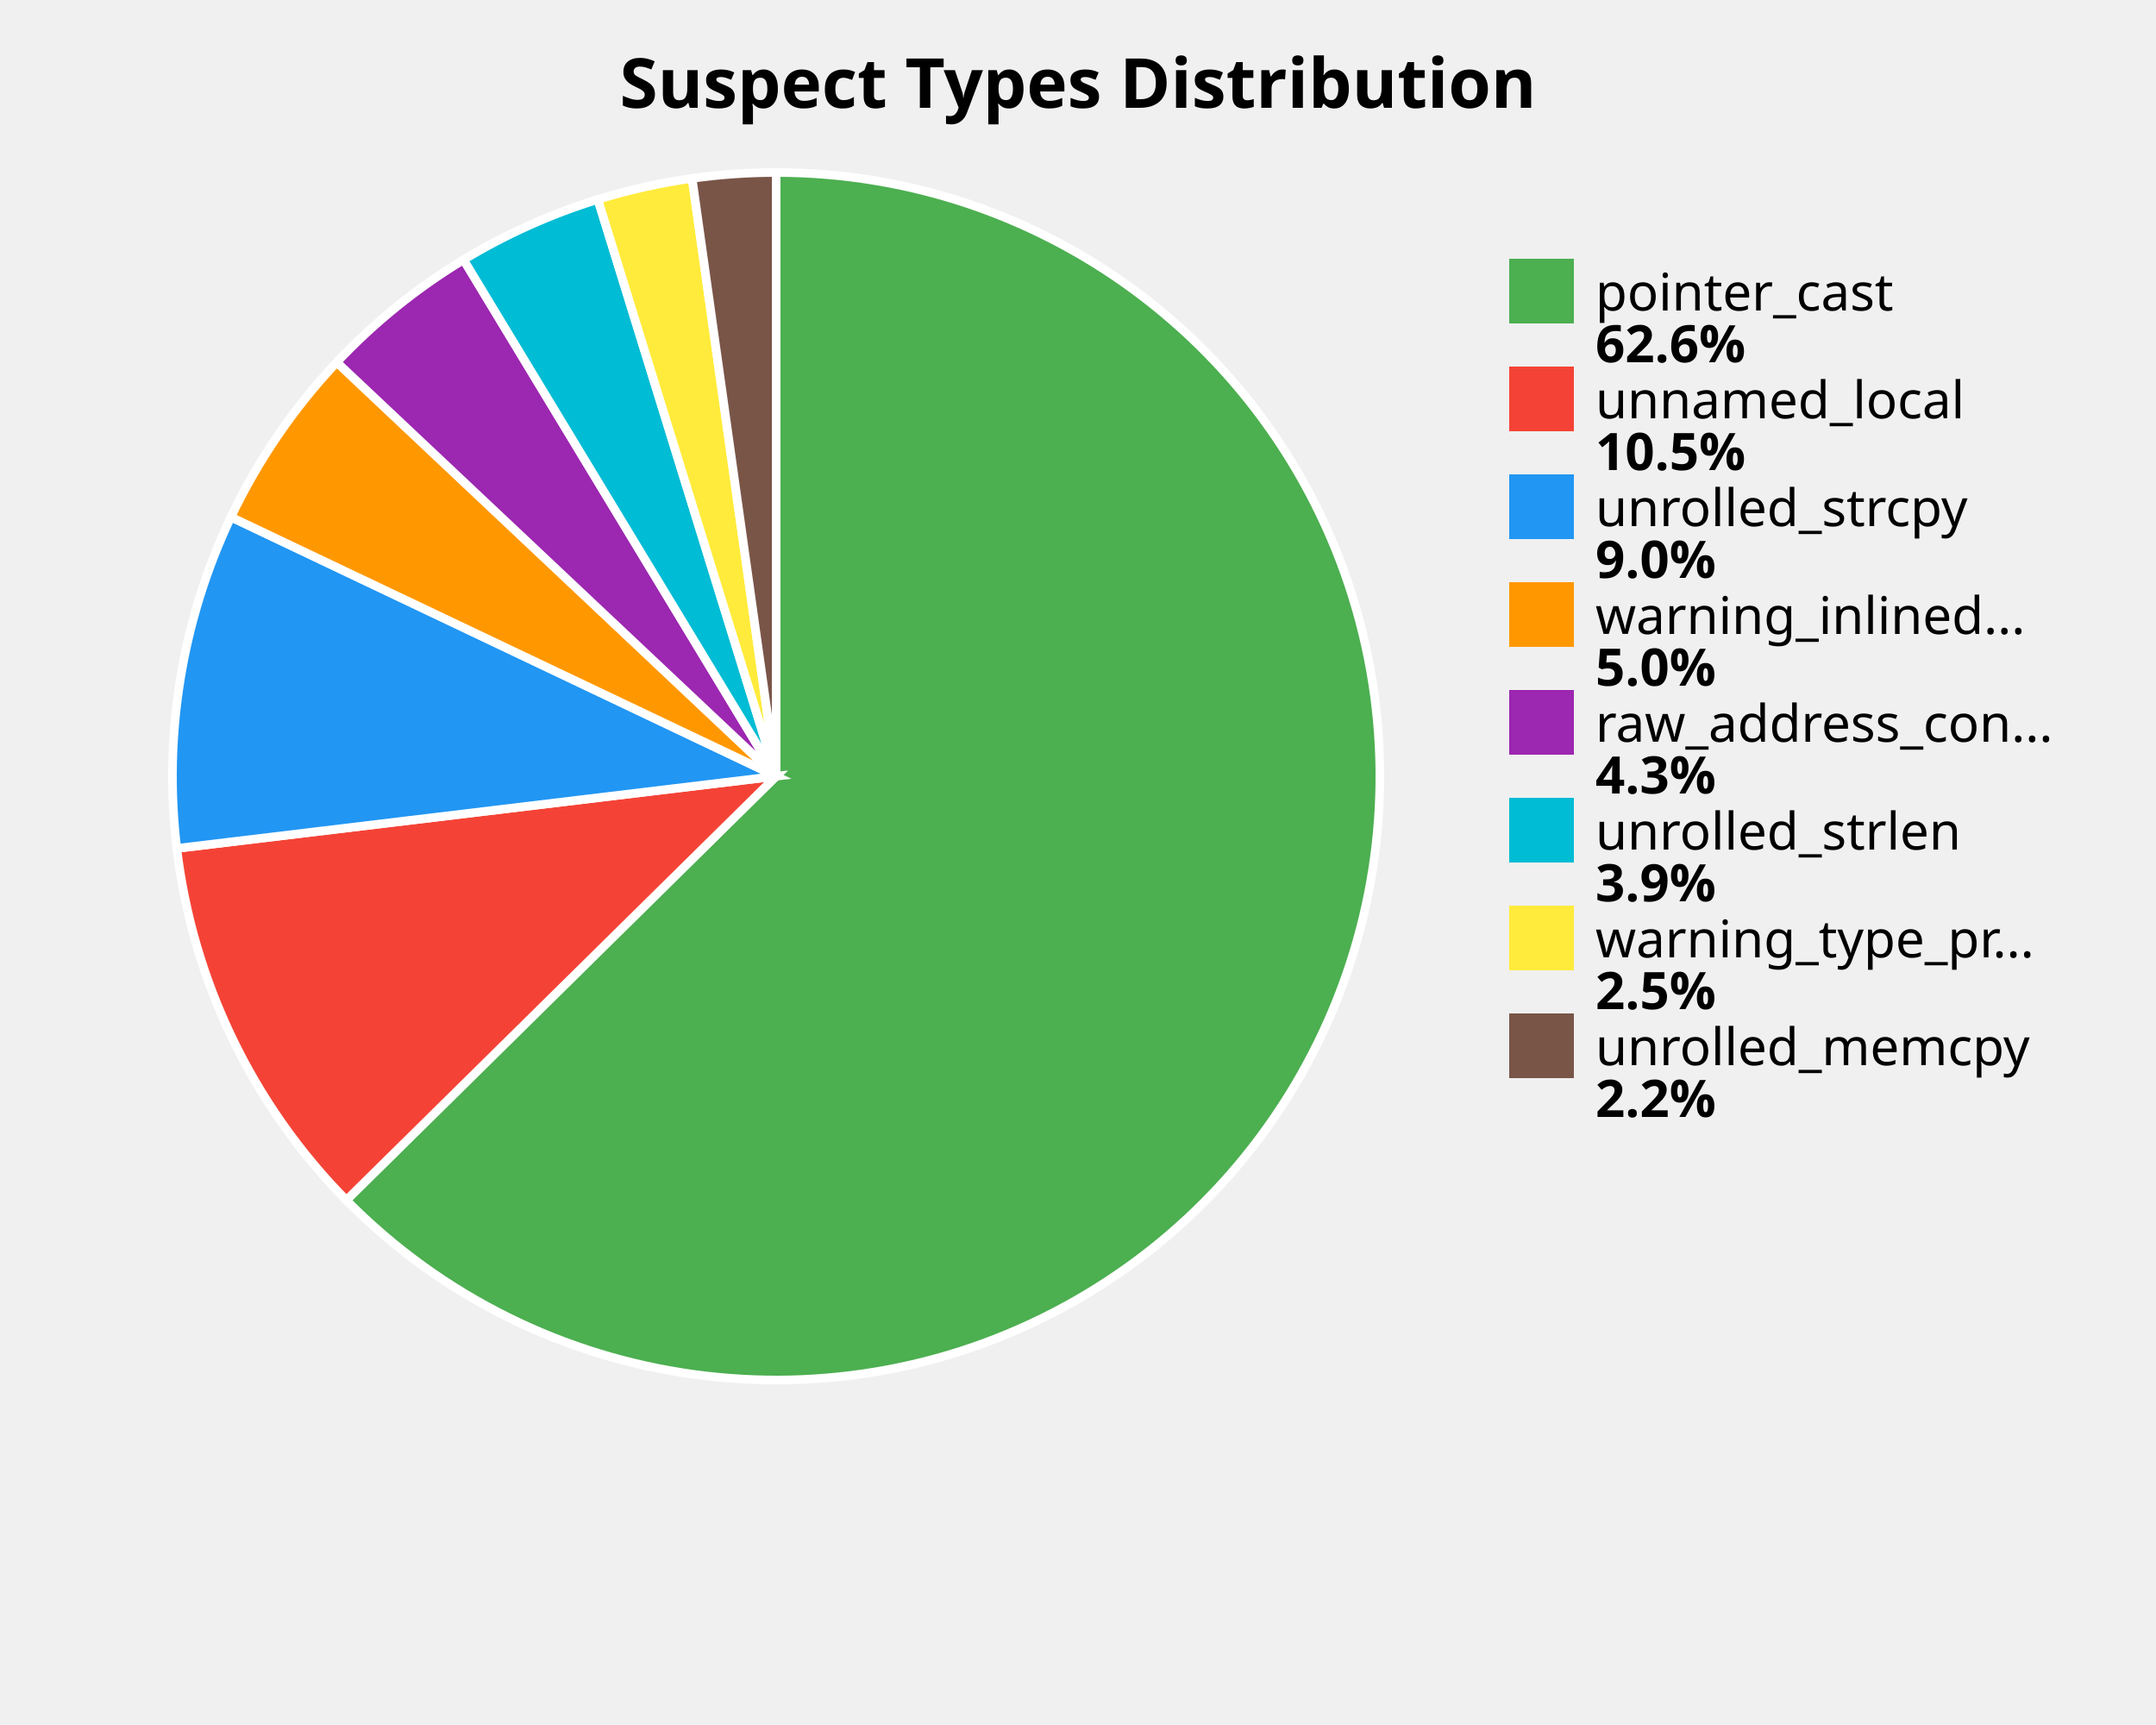
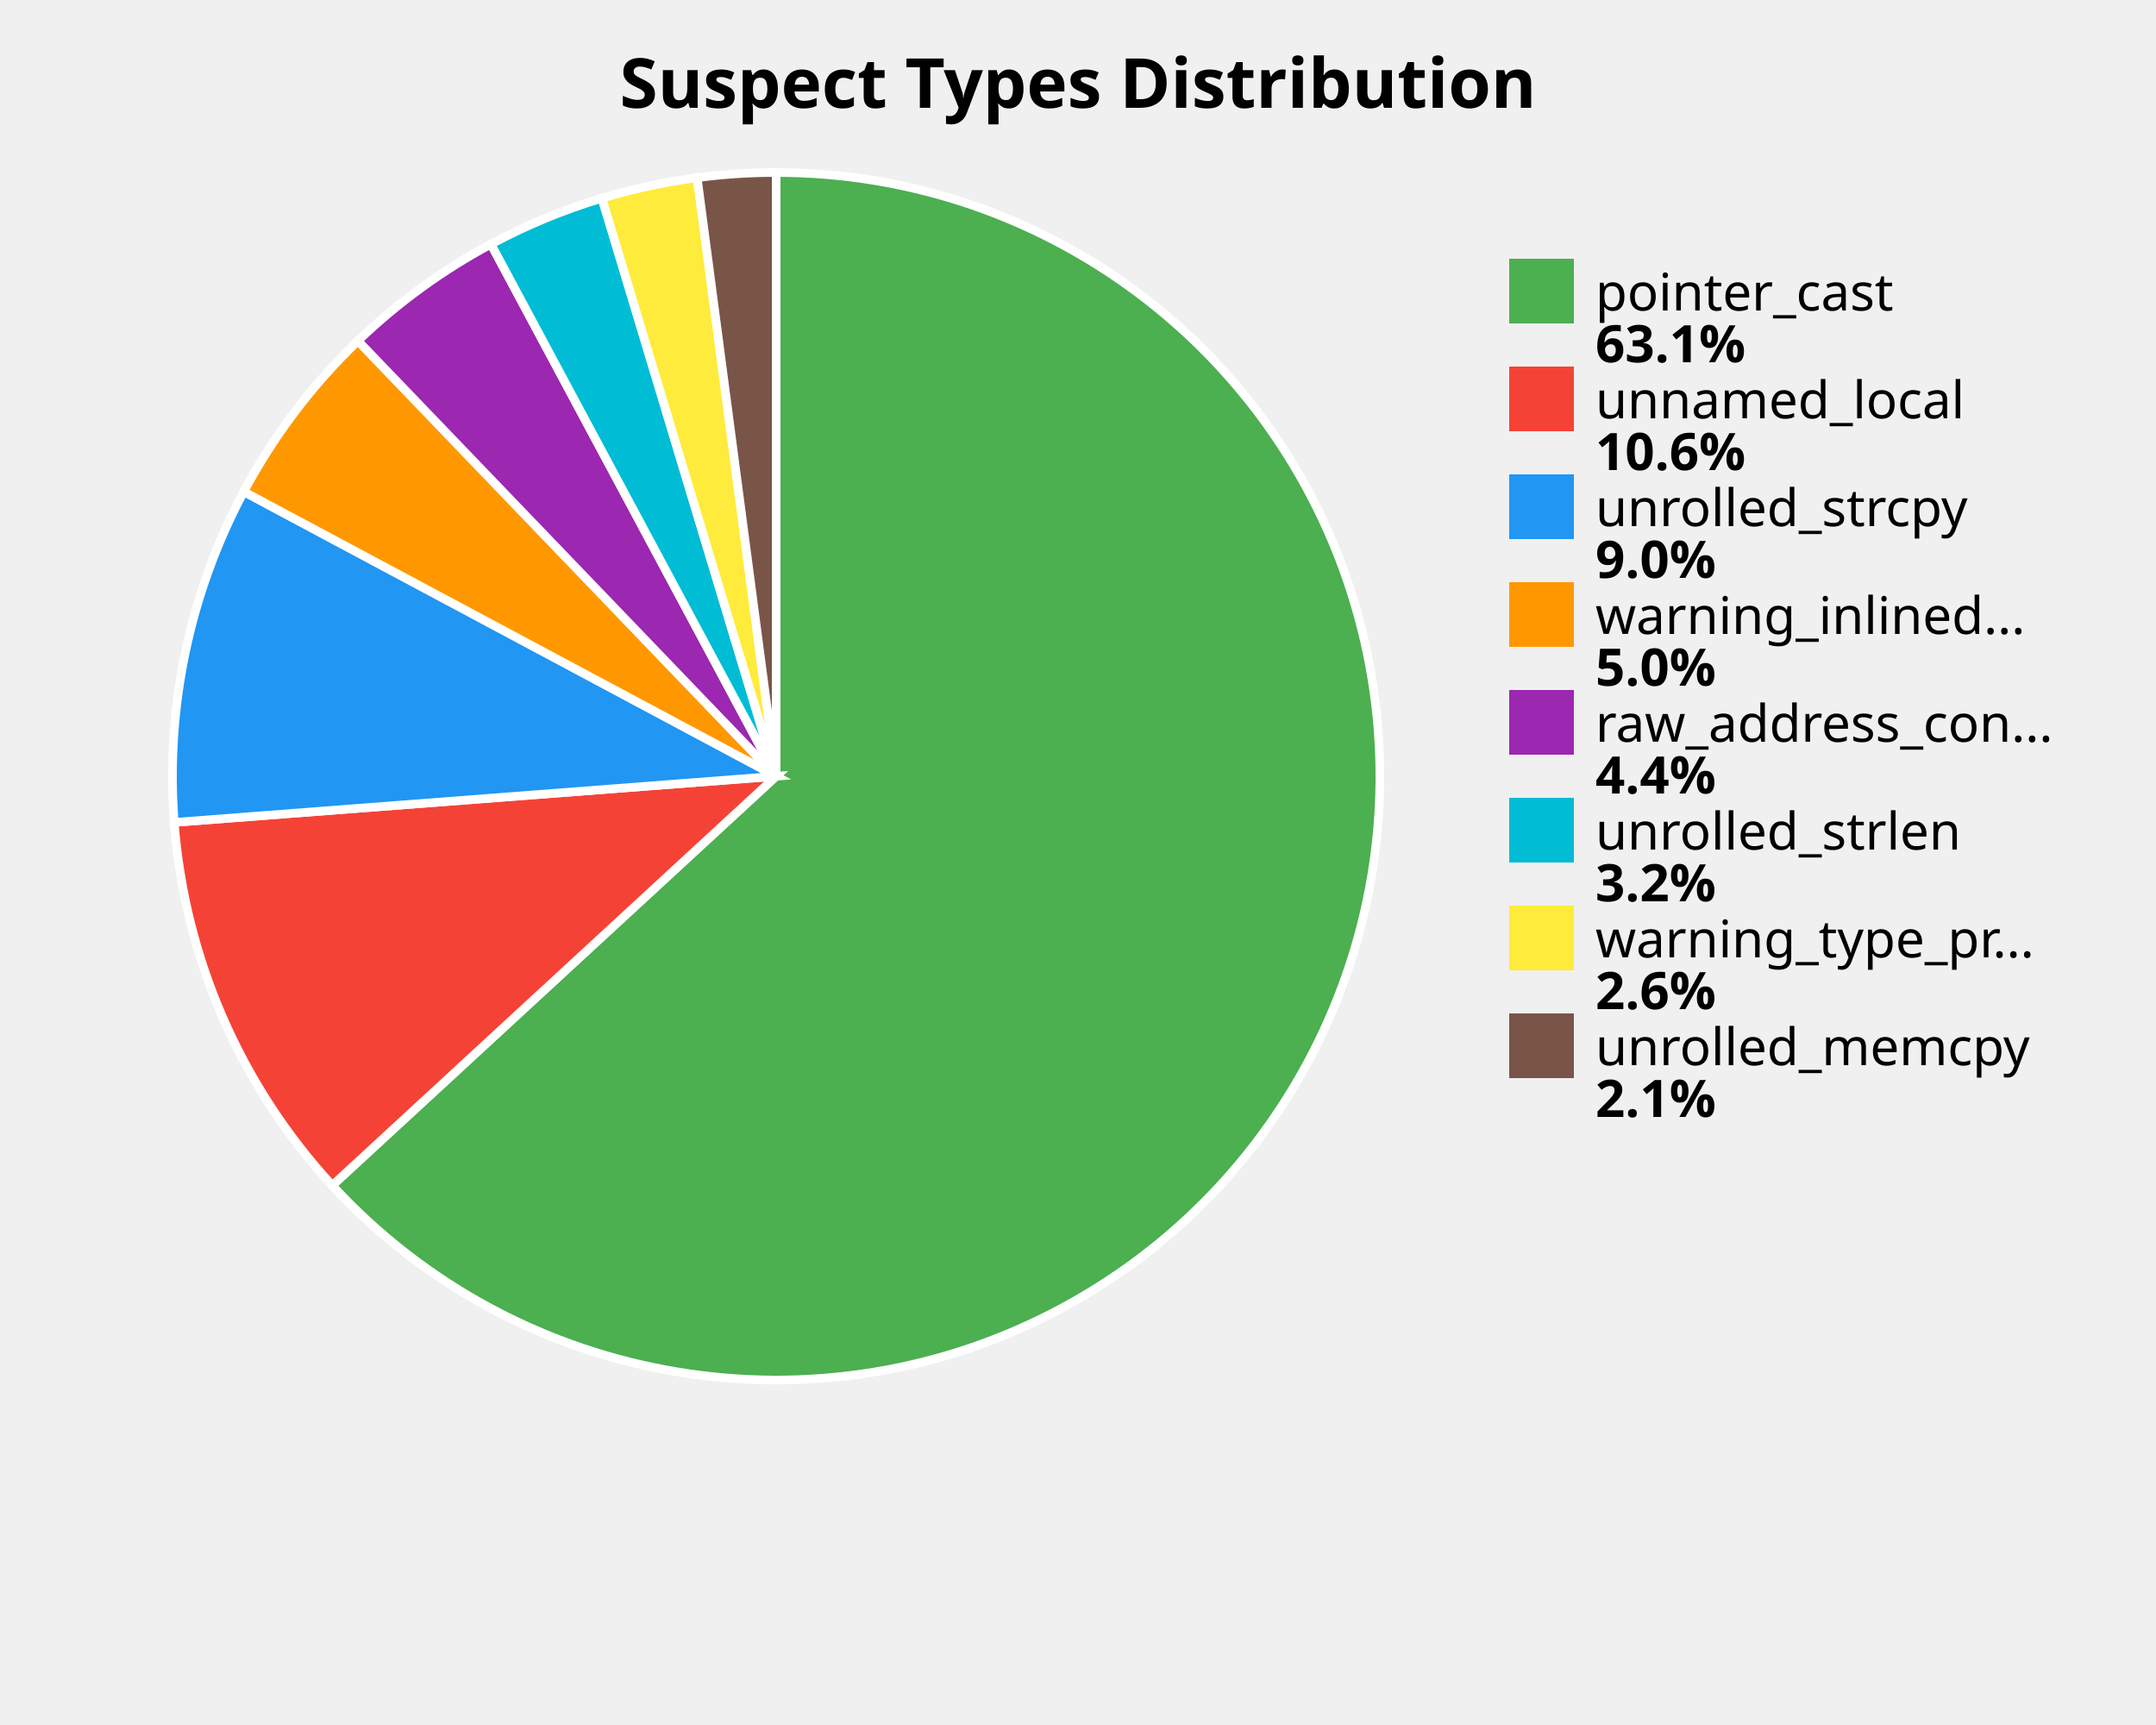
<svg xmlns="http://www.w3.org/2000/svg" width="500" height="400" viewBox="0 0 500 400">
  <style>
    .title { font: bold 16px sans-serif; }
    .label { font: 12px sans-serif; }
    .value { font: bold 12px sans-serif; }
  </style>
  <rect width="100%%" height="100%%" fill="white" />
  <text x="250" y="25" class="title" text-anchor="middle">Suspect Types Distribution</text>
-   <path d="M 180,180 L 180.00,40.00 A 140,140 0 1,1 80.32,278.31 Z" fill="#4CAF50" stroke="white" stroke-width="2" />
-   <path d="M 180,180 L 80.32,278.31 A 140,140 0 0,1 41.00,196.73 Z" fill="#F44336" stroke="white" stroke-width="2" />
-   <path d="M 180,180 L 41.00,196.73 A 140,140 0 0,1 53.56,119.90 Z" fill="#2196F3" stroke="white" stroke-width="2" />
-   <path d="M 180,180 L 53.56,119.90 A 140,140 0 0,1 78.10,84.00 Z" fill="#FF9800" stroke="white" stroke-width="2" />
-   <path d="M 180,180 L 78.10,84.00 A 140,140 0 0,1 107.51,60.23 Z" fill="#9C27B0" stroke="white" stroke-width="2" />
-   <path d="M 180,180 L 107.51,60.23 A 140,140 0 0,1 138.65,46.25 Z" fill="#00BCD4" stroke="white" stroke-width="2" />
-   <path d="M 180,180 L 138.65,46.25 A 140,140 0 0,1 160.51,41.36 Z" fill="#FFEB3B" stroke="white" stroke-width="2" />
-   <path d="M 180,180 L 160.51,41.36 A 140,140 0 0,1 180.00,40.00 Z" fill="#795548" stroke="white" stroke-width="2" />
+   <path d="M 180,180 L 180.00,40.00 A 140,140 0 1,1 77.06,274.89 Z" fill="#4CAF50" stroke="white" stroke-width="2" />
+   <path d="M 180,180 L 77.06,274.89 A 140,140 0 0,1 40.41,190.70 Z" fill="#F44336" stroke="white" stroke-width="2" />
+   <path d="M 180,180 L 40.41,190.70 A 140,140 0 0,1 56.53,114.01 Z" fill="#2196F3" stroke="white" stroke-width="2" />
+   <path d="M 180,180 L 56.53,114.01 A 140,140 0 0,1 83.01,79.04 Z" fill="#FF9800" stroke="white" stroke-width="2" />
+   <path d="M 180,180 L 83.01,79.04 A 140,140 0 0,1 113.86,56.61 Z" fill="#9C27B0" stroke="white" stroke-width="2" />
+   <path d="M 180,180 L 113.86,56.61 A 140,140 0 0,1 139.59,45.96 Z" fill="#00BCD4" stroke="white" stroke-width="2" />
+   <path d="M 180,180 L 139.59,45.96 A 140,140 0 0,1 161.68,41.20 Z" fill="#FFEB3B" stroke="white" stroke-width="2" />
+   <path d="M 180,180 L 161.68,41.20 A 140,140 0 0,1 180.00,40.00 Z" fill="#795548" stroke="white" stroke-width="2" />
  <rect x="350" y="60" width="15" height="15" fill="#4CAF50" />
  <text x="370" y="72" class="label">pointer_cast</text>
-   <text x="370" y="84" class="value">62.6%</text>
+   <text x="370" y="84" class="value">63.1%</text>
  <rect x="350" y="85" width="15" height="15" fill="#F44336" />
  <text x="370" y="97" class="label">unnamed_local</text>
-   <text x="370" y="109" class="value">10.5%</text>
+   <text x="370" y="109" class="value">10.6%</text>
  <rect x="350" y="110" width="15" height="15" fill="#2196F3" />
  <text x="370" y="122" class="label">unrolled_strcpy</text>
  <text x="370" y="134" class="value">9.0%</text>
  <rect x="350" y="135" width="15" height="15" fill="#FF9800" />
  <text x="370" y="147" class="label">warning_inlined...</text>
  <text x="370" y="159" class="value">5.0%</text>
  <rect x="350" y="160" width="15" height="15" fill="#9C27B0" />
  <text x="370" y="172" class="label">raw_address_con...</text>
-   <text x="370" y="184" class="value">4.3%</text>
+   <text x="370" y="184" class="value">4.4%</text>
  <rect x="350" y="185" width="15" height="15" fill="#00BCD4" />
  <text x="370" y="197" class="label">unrolled_strlen</text>
-   <text x="370" y="209" class="value">3.9%</text>
+   <text x="370" y="209" class="value">3.2%</text>
  <rect x="350" y="210" width="15" height="15" fill="#FFEB3B" />
  <text x="370" y="222" class="label">warning_type_pr...</text>
-   <text x="370" y="234" class="value">2.5%</text>
+   <text x="370" y="234" class="value">2.6%</text>
  <rect x="350" y="235" width="15" height="15" fill="#795548" />
  <text x="370" y="247" class="label">unrolled_memcpy</text>
-   <text x="370" y="259" class="value">2.2%</text>
+   <text x="370" y="259" class="value">2.1%</text>
</svg>
